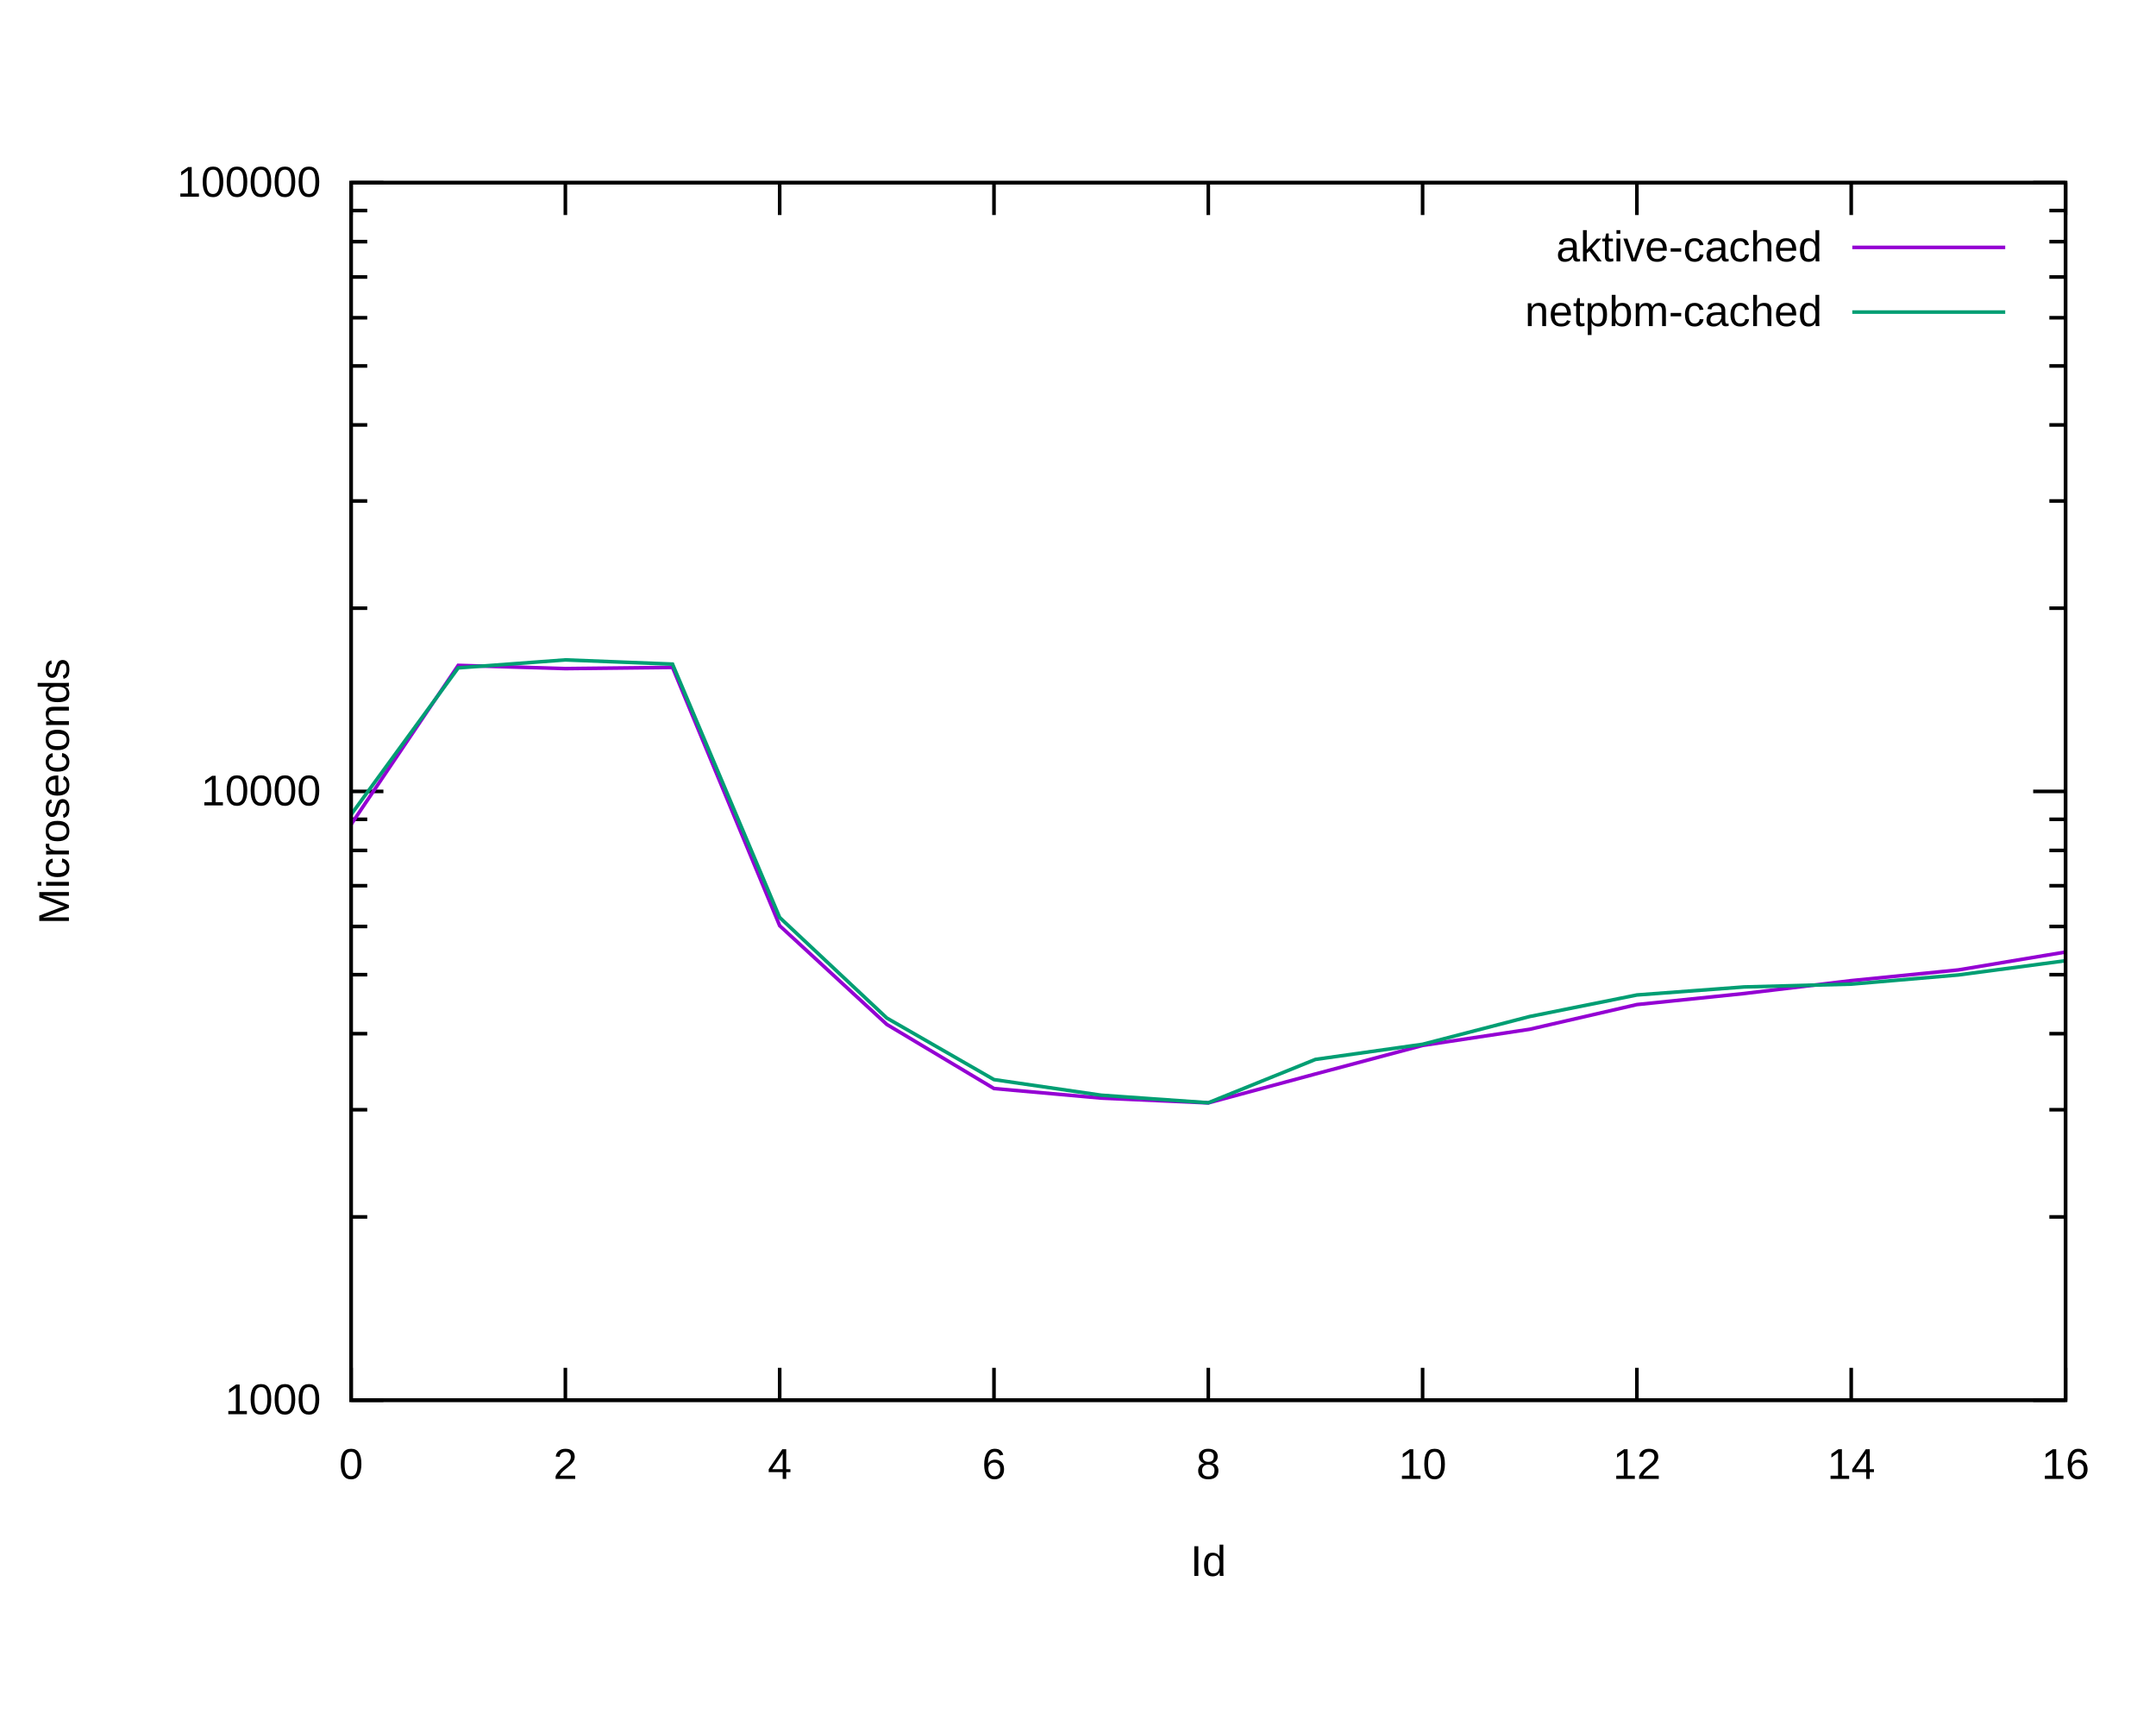
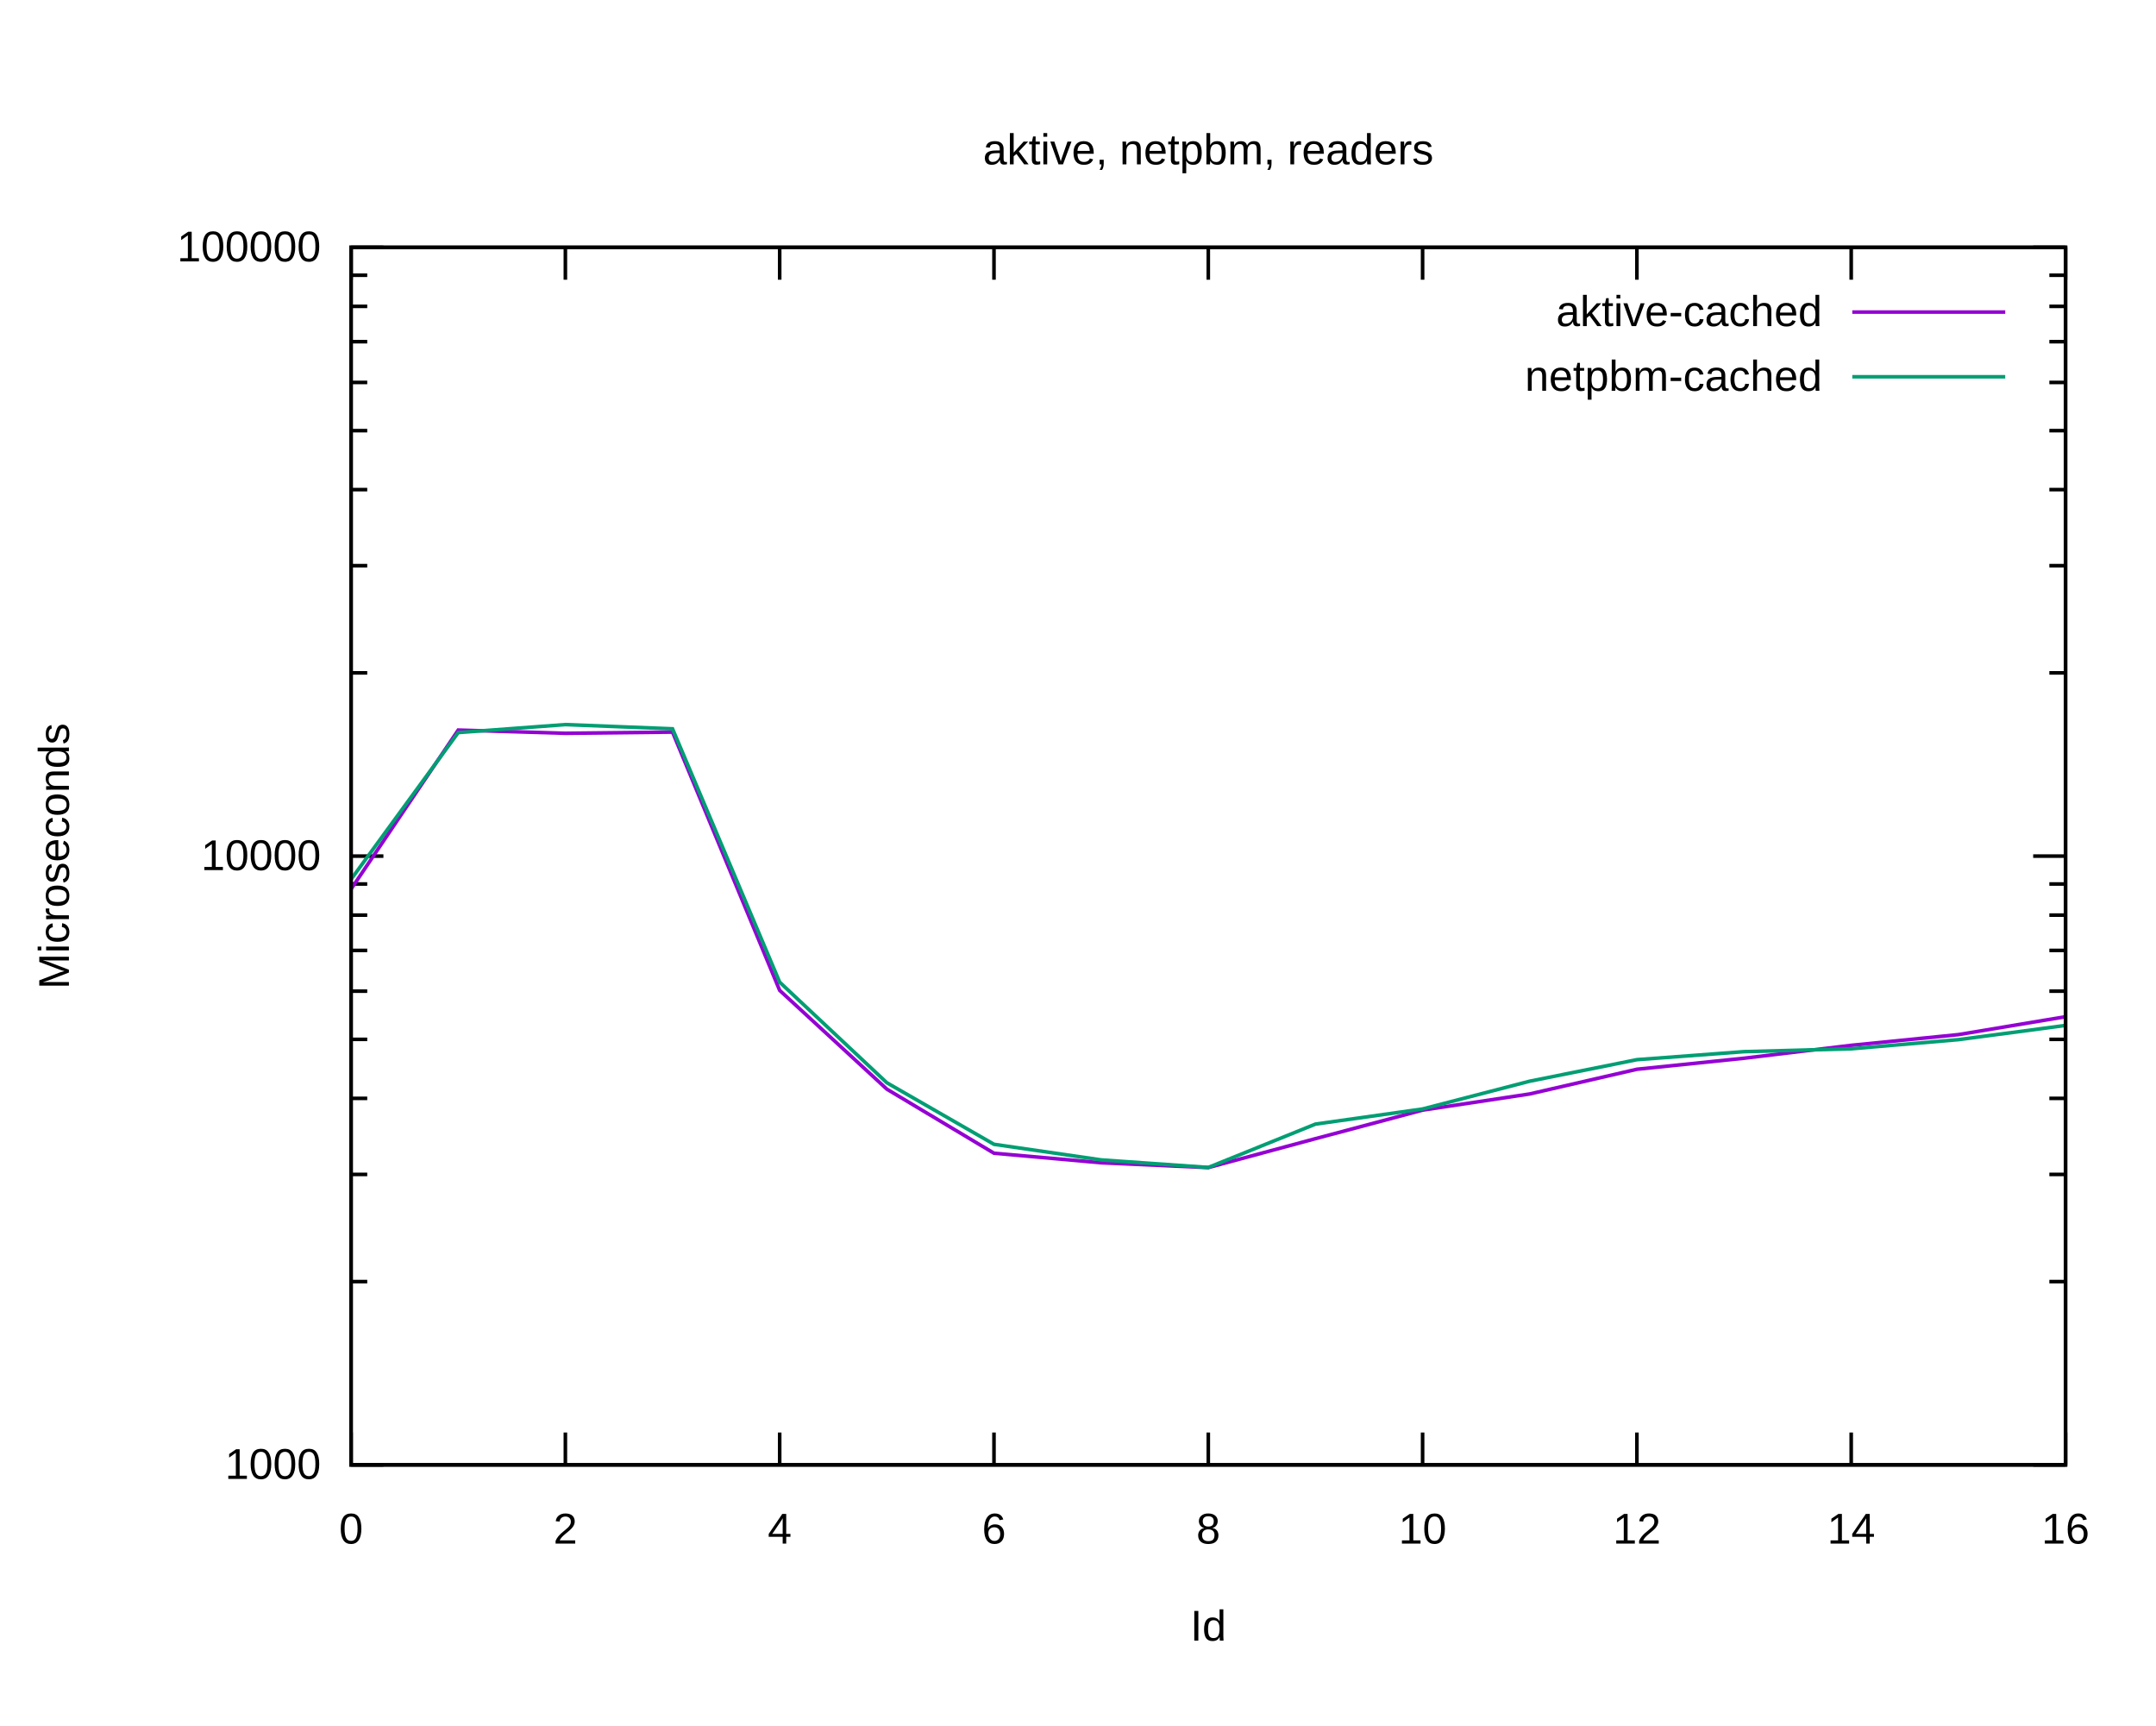
<svg xmlns="http://www.w3.org/2000/svg" xmlns:xlink="http://www.w3.org/1999/xlink" viewBox="0 0 600 480">
  <g id="gnuplot_canvas">
    <rect x="0" y="0" width="600" height="480" fill="none" />
    <defs>
      <circle id="gpDot" r="0.5" stroke-width="0.5" stroke="currentColor" />
      <path id="gpPt0" stroke-width="0.222" stroke="currentColor" d="M-1,0 h2 M0,-1 v2" />
      <path id="gpPt1" stroke-width="0.222" stroke="currentColor" d="M-1,-1 L1,1 M1,-1 L-1,1" />
      <path id="gpPt2" stroke-width="0.222" stroke="currentColor" d="M-1,0 L1,0 M0,-1 L0,1 M-1,-1 L1,1 M-1,1 L1,-1" />
      <rect id="gpPt3" stroke-width="0.222" stroke="currentColor" x="-1" y="-1" width="2" height="2" />
      <rect id="gpPt4" stroke-width="0.222" stroke="currentColor" fill="currentColor" x="-1" y="-1" width="2" height="2" />
      <circle id="gpPt5" stroke-width="0.222" stroke="currentColor" cx="0" cy="0" r="1" />
      <use xlink:href="#gpPt5" id="gpPt6" fill="currentColor" stroke="none" />
      <path id="gpPt7" stroke-width="0.222" stroke="currentColor" d="M0,-1.33 L-1.33,0.67 L1.33,0.67 z" />
      <use xlink:href="#gpPt7" id="gpPt8" fill="currentColor" stroke="none" />
      <use xlink:href="#gpPt7" id="gpPt9" stroke="currentColor" transform="rotate(180)" />
      <use xlink:href="#gpPt9" id="gpPt10" fill="currentColor" stroke="none" />
      <use xlink:href="#gpPt3" id="gpPt11" stroke="currentColor" transform="rotate(45)" />
      <use xlink:href="#gpPt11" id="gpPt12" fill="currentColor" stroke="none" />
      <path id="gpPt13" stroke-width="0.222" stroke="currentColor" d="M0,1.330 L1.265,0.411 L0.782,-1.067 L-0.782,-1.076 L-1.265,0.411 z" />
      <use xlink:href="#gpPt13" id="gpPt14" fill="currentColor" stroke="none" />
      <filter id="textbox" filterUnits="objectBoundingBox" x="0" y="0" height="1" width="1">
        <feFlood flood-color="white" flood-opacity="1" result="bgnd" />
        <feComposite in="SourceGraphic" in2="bgnd" operator="atop" />
      </filter>
      <filter id="greybox" filterUnits="objectBoundingBox" x="0" y="0" height="1" width="1">
        <feFlood flood-color="lightgrey" flood-opacity="1" result="grey" />
        <feComposite in="SourceGraphic" in2="grey" operator="atop" />
      </filter>
    </defs>
    <g fill="none" color="white" stroke="currentColor" stroke-width="1.00" stroke-linecap="butt" stroke-linejoin="miter">
</g>
    <g fill="none" color="black" stroke="currentColor" stroke-width="1.00" stroke-linecap="butt" stroke-linejoin="miter">
-       <path stroke="black" d="M97.70,389.58 L106.70,389.58 M574.82,389.58 L565.82,389.58  " />
-       <g transform="translate(89.31,393.48)" stroke="none" fill="black" font-family="Arial" font-size="12.00" text-anchor="end">
+       <path stroke="black" d="M97.70,407.58 L106.70,407.58 M574.82,407.58 L565.82,407.58  " />
+       <g transform="translate(89.31,411.48)" stroke="none" fill="black" font-family="Arial" font-size="12.00" text-anchor="end">
        <text>
          <tspan font-family="Arial"> 1000</tspan>
        </text>
      </g>
    </g>
    <g fill="none" color="black" stroke="currentColor" stroke-width="1.00" stroke-linecap="butt" stroke-linejoin="miter">
-       <path stroke="black" d="M97.70,338.59 L102.20,338.59 M574.82,338.59 L570.32,338.59 M97.70,308.77 L102.20,308.77 M574.82,308.77 L570.32,308.77   M97.70,287.61 L102.20,287.61 M574.82,287.61 L570.32,287.61 M97.70,271.19 L102.20,271.19 M574.82,271.19 L570.32,271.19   M97.70,257.78 L102.20,257.78 M574.82,257.78 L570.32,257.78 M97.70,246.44 L102.20,246.44 M574.82,246.44 L570.32,246.44   M97.70,236.62 L102.20,236.62 M574.82,236.62 L570.32,236.62 M97.70,227.96 L102.20,227.96 M574.82,227.96 L570.32,227.96   M97.70,220.20 L106.70,220.20 M574.82,220.20 L565.82,220.20  " />
-       <g transform="translate(89.31,224.10)" stroke="none" fill="black" font-family="Arial" font-size="12.00" text-anchor="end">
+       <path stroke="black" d="M97.70,356.59 L102.20,356.59 M574.82,356.59 L570.32,356.59 M97.70,326.77 L102.20,326.77 M574.82,326.77 L570.32,326.77   M97.70,305.61 L102.20,305.61 M574.82,305.61 L570.32,305.61 M97.70,289.19 L102.20,289.19 M574.82,289.19 L570.32,289.19   M97.70,275.78 L102.20,275.78 M574.82,275.78 L570.32,275.78 M97.70,264.44 L102.20,264.44 M574.82,264.44 L570.32,264.44   M97.70,254.62 L102.20,254.62 M574.82,254.62 L570.32,254.62 M97.70,245.96 L102.20,245.96 M574.82,245.96 L570.32,245.96   M97.70,238.20 L106.70,238.20 M574.82,238.20 L565.82,238.20  " />
+       <g transform="translate(89.31,242.10)" stroke="none" fill="black" font-family="Arial" font-size="12.00" text-anchor="end">
        <text>
          <tspan font-family="Arial"> 10000</tspan>
        </text>
      </g>
    </g>
    <g fill="none" color="black" stroke="currentColor" stroke-width="1.00" stroke-linecap="butt" stroke-linejoin="miter">
-       <path stroke="black" d="M97.70,169.22 L102.20,169.22 M574.82,169.22 L570.32,169.22 M97.70,139.39 L102.20,139.39 M574.82,139.39 L570.32,139.39   M97.70,118.23 L102.20,118.23 M574.82,118.23 L570.32,118.23 M97.70,101.82 L102.20,101.82 M574.82,101.82 L570.32,101.82   M97.70,88.41 L102.20,88.41 M574.82,88.41 L570.32,88.41 M97.70,77.07 L102.20,77.07 M574.82,77.07 L570.32,77.07   M97.70,67.24 L102.20,67.24 M574.82,67.24 L570.32,67.24 M97.70,58.58 L102.20,58.58 M574.82,58.58 L570.32,58.58   M97.70,50.83 L106.70,50.83 M574.82,50.83 L565.82,50.83  " />
-       <g transform="translate(89.31,54.73)" stroke="none" fill="black" font-family="Arial" font-size="12.00" text-anchor="end">
+       <path stroke="black" d="M97.70,187.22 L102.20,187.22 M574.82,187.22 L570.32,187.22 M97.70,157.39 L102.20,157.39 M574.82,157.39 L570.32,157.39   M97.70,136.23 L102.20,136.23 M574.82,136.23 L570.32,136.23 M97.70,119.82 L102.20,119.82 M574.82,119.82 L570.32,119.82   M97.70,106.41 L102.20,106.41 M574.82,106.41 L570.32,106.41 M97.70,95.07 L102.20,95.07 M574.82,95.07 L570.32,95.07   M97.70,85.24 L102.20,85.24 M574.82,85.24 L570.32,85.24 M97.70,76.58 L102.20,76.58 M574.82,76.58 L570.32,76.58   M97.70,68.83 L106.70,68.83 M574.82,68.83 L565.82,68.83  " />
+       <g transform="translate(89.31,72.73)" stroke="none" fill="black" font-family="Arial" font-size="12.00" text-anchor="end">
        <text>
          <tspan font-family="Arial"> 100000</tspan>
        </text>
      </g>
    </g>
    <g fill="none" color="black" stroke="currentColor" stroke-width="1.00" stroke-linecap="butt" stroke-linejoin="miter">
-       <path stroke="black" d="M97.70,389.58 L97.70,380.58 M97.70,50.83 L97.70,59.83  " />
-       <g transform="translate(97.70,411.48)" stroke="none" fill="black" font-family="Arial" font-size="12.00" text-anchor="middle">
+       <path stroke="black" d="M97.70,407.58 L97.70,398.58 M97.70,68.83 L97.70,77.83  " />
+       <g transform="translate(97.70,429.48)" stroke="none" fill="black" font-family="Arial" font-size="12.00" text-anchor="middle">
        <text>
          <tspan font-family="Arial"> 0</tspan>
        </text>
      </g>
    </g>
    <g fill="none" color="black" stroke="currentColor" stroke-width="1.00" stroke-linecap="butt" stroke-linejoin="miter">
-       <path stroke="black" d="M157.34,389.58 L157.34,380.58 M157.34,50.83 L157.34,59.83  " />
-       <g transform="translate(157.34,411.48)" stroke="none" fill="black" font-family="Arial" font-size="12.00" text-anchor="middle">
+       <path stroke="black" d="M157.34,407.58 L157.34,398.58 M157.34,68.83 L157.34,77.83  " />
+       <g transform="translate(157.34,429.48)" stroke="none" fill="black" font-family="Arial" font-size="12.00" text-anchor="middle">
        <text>
          <tspan font-family="Arial"> 2</tspan>
        </text>
      </g>
    </g>
    <g fill="none" color="black" stroke="currentColor" stroke-width="1.00" stroke-linecap="butt" stroke-linejoin="miter">
-       <path stroke="black" d="M216.98,389.58 L216.98,380.58 M216.98,50.83 L216.98,59.83  " />
-       <g transform="translate(216.98,411.48)" stroke="none" fill="black" font-family="Arial" font-size="12.00" text-anchor="middle">
+       <path stroke="black" d="M216.98,407.58 L216.98,398.58 M216.98,68.83 L216.98,77.83  " />
+       <g transform="translate(216.98,429.48)" stroke="none" fill="black" font-family="Arial" font-size="12.00" text-anchor="middle">
        <text>
          <tspan font-family="Arial"> 4</tspan>
        </text>
      </g>
    </g>
    <g fill="none" color="black" stroke="currentColor" stroke-width="1.00" stroke-linecap="butt" stroke-linejoin="miter">
-       <path stroke="black" d="M276.62,389.58 L276.62,380.58 M276.62,50.83 L276.62,59.83  " />
-       <g transform="translate(276.62,411.48)" stroke="none" fill="black" font-family="Arial" font-size="12.00" text-anchor="middle">
+       <path stroke="black" d="M276.62,407.58 L276.62,398.58 M276.62,68.83 L276.62,77.83  " />
+       <g transform="translate(276.62,429.48)" stroke="none" fill="black" font-family="Arial" font-size="12.00" text-anchor="middle">
        <text>
          <tspan font-family="Arial"> 6</tspan>
        </text>
      </g>
    </g>
    <g fill="none" color="black" stroke="currentColor" stroke-width="1.00" stroke-linecap="butt" stroke-linejoin="miter">
-       <path stroke="black" d="M336.26,389.58 L336.26,380.58 M336.26,50.83 L336.26,59.83  " />
-       <g transform="translate(336.26,411.48)" stroke="none" fill="black" font-family="Arial" font-size="12.00" text-anchor="middle">
+       <path stroke="black" d="M336.26,407.58 L336.26,398.58 M336.26,68.83 L336.26,77.83  " />
+       <g transform="translate(336.26,429.48)" stroke="none" fill="black" font-family="Arial" font-size="12.00" text-anchor="middle">
        <text>
          <tspan font-family="Arial"> 8</tspan>
        </text>
      </g>
    </g>
    <g fill="none" color="black" stroke="currentColor" stroke-width="1.00" stroke-linecap="butt" stroke-linejoin="miter">
-       <path stroke="black" d="M395.90,389.58 L395.90,380.58 M395.90,50.83 L395.90,59.83  " />
-       <g transform="translate(395.90,411.48)" stroke="none" fill="black" font-family="Arial" font-size="12.00" text-anchor="middle">
+       <path stroke="black" d="M395.90,407.58 L395.90,398.58 M395.90,68.83 L395.90,77.83  " />
+       <g transform="translate(395.90,429.48)" stroke="none" fill="black" font-family="Arial" font-size="12.00" text-anchor="middle">
        <text>
          <tspan font-family="Arial"> 10</tspan>
        </text>
      </g>
    </g>
    <g fill="none" color="black" stroke="currentColor" stroke-width="1.00" stroke-linecap="butt" stroke-linejoin="miter">
-       <path stroke="black" d="M455.54,389.58 L455.54,380.58 M455.54,50.83 L455.54,59.83  " />
-       <g transform="translate(455.54,411.48)" stroke="none" fill="black" font-family="Arial" font-size="12.00" text-anchor="middle">
+       <path stroke="black" d="M455.54,407.58 L455.54,398.58 M455.54,68.83 L455.54,77.83  " />
+       <g transform="translate(455.54,429.48)" stroke="none" fill="black" font-family="Arial" font-size="12.00" text-anchor="middle">
        <text>
          <tspan font-family="Arial"> 12</tspan>
        </text>
      </g>
    </g>
    <g fill="none" color="black" stroke="currentColor" stroke-width="1.00" stroke-linecap="butt" stroke-linejoin="miter">
-       <path stroke="black" d="M515.18,389.58 L515.18,380.58 M515.18,50.83 L515.18,59.83  " />
-       <g transform="translate(515.18,411.48)" stroke="none" fill="black" font-family="Arial" font-size="12.00" text-anchor="middle">
+       <path stroke="black" d="M515.18,407.58 L515.18,398.58 M515.18,68.83 L515.18,77.83  " />
+       <g transform="translate(515.18,429.48)" stroke="none" fill="black" font-family="Arial" font-size="12.00" text-anchor="middle">
        <text>
          <tspan font-family="Arial"> 14</tspan>
        </text>
      </g>
    </g>
    <g fill="none" color="black" stroke="currentColor" stroke-width="1.00" stroke-linecap="butt" stroke-linejoin="miter">
-       <path stroke="black" d="M574.82,389.58 L574.82,380.58 M574.82,50.83 L574.82,59.83  " />
-       <g transform="translate(574.82,411.48)" stroke="none" fill="black" font-family="Arial" font-size="12.00" text-anchor="middle">
+       <path stroke="black" d="M574.82,407.58 L574.82,398.58 M574.82,68.83 L574.82,77.83  " />
+       <g transform="translate(574.82,429.48)" stroke="none" fill="black" font-family="Arial" font-size="12.00" text-anchor="middle">
        <text>
          <tspan font-family="Arial"> 16</tspan>
        </text>
      </g>
    </g>
    <g fill="none" color="black" stroke="currentColor" stroke-width="1.00" stroke-linecap="butt" stroke-linejoin="miter">
</g>
    <g fill="none" color="black" stroke="currentColor" stroke-width="1.00" stroke-linecap="butt" stroke-linejoin="miter">
-       <path stroke="black" d="M97.70,50.83 L97.70,389.58 L574.82,389.58 L574.82,50.83 L97.70,50.83 Z  " />
+       <path stroke="black" d="M97.70,68.83 L97.70,407.58 L574.82,407.58 L574.82,68.83 L97.70,68.83 Z  " />
    </g>
    <g fill="none" color="black" stroke="currentColor" stroke-width="1.00" stroke-linecap="butt" stroke-linejoin="miter">
-       <g transform="translate(19.18,220.21) rotate(270)" stroke="none" fill="black" font-family="Arial" font-size="12.00" text-anchor="middle">
+       <g transform="translate(19.18,238.21) rotate(270)" stroke="none" fill="black" font-family="Arial" font-size="12.00" text-anchor="middle">
        <text>
          <tspan font-family="Arial">Microseconds</tspan>
        </text>
      </g>
    </g>
    <g fill="none" color="black" stroke="currentColor" stroke-width="1.00" stroke-linecap="butt" stroke-linejoin="miter">
-       <g transform="translate(336.26,438.48)" stroke="none" fill="black" font-family="Arial" font-size="12.00" text-anchor="middle">
+       <g transform="translate(336.26,456.48)" stroke="none" fill="black" font-family="Arial" font-size="12.00" text-anchor="middle">
        <text>
          <tspan font-family="Arial">Id</tspan>
        </text>
      </g>
    </g>
    <g fill="none" color="black" stroke="currentColor" stroke-width="1.00" stroke-linecap="butt" stroke-linejoin="miter">
</g>
    <g id="gnuplot_plot_1">
      <g fill="none" color="black" stroke="currentColor" stroke-width="1.00" stroke-linecap="butt" stroke-linejoin="miter">
-         <g transform="translate(507.09,72.73)" stroke="none" fill="black" font-family="Arial" font-size="12.00" text-anchor="end">
+         <g transform="translate(507.09,90.73)" stroke="none" fill="black" font-family="Arial" font-size="12.00" text-anchor="end">
          <text>
            <tspan font-family="Arial">aktive-cached</tspan>
          </text>
        </g>
      </g>
      <g fill="none" color="black" stroke="currentColor" stroke-width="1.00" stroke-linecap="butt" stroke-linejoin="miter">
-         <path stroke="rgb(148,   0, 211)" d="M515.48,68.83 L558.04,68.83 M97.70,229.39 L127.52,185.13 L157.34,186.03 L187.16,185.70 L216.98,257.57 L246.80,285.04   L276.62,302.87 L306.44,305.53 L336.26,306.87 L366.08,298.82 L395.90,290.88 L425.72,286.38 L455.54,279.51 L485.36,276.44   L515.18,272.85 L545.00,269.87 L574.82,264.89  " />
+         <path stroke="rgb(148,   0, 211)" d="M515.48,86.83 L558.04,86.83 M97.70,247.39 L127.52,203.13 L157.34,204.03 L187.16,203.70 L216.98,275.57 L246.80,303.04   L276.62,320.87 L306.44,323.53 L336.26,324.87 L366.08,316.82 L395.90,308.88 L425.72,304.38 L455.54,297.51 L485.36,294.44   L515.18,290.85 L545.00,287.87 L574.82,282.89  " />
      </g>
    </g>
    <g id="gnuplot_plot_2">
      <g fill="none" color="black" stroke="currentColor" stroke-width="1.00" stroke-linecap="butt" stroke-linejoin="miter">
-         <g transform="translate(507.09,90.73)" stroke="none" fill="black" font-family="Arial" font-size="12.00" text-anchor="end">
+         <g transform="translate(507.09,108.73)" stroke="none" fill="black" font-family="Arial" font-size="12.00" text-anchor="end">
          <text>
            <tspan font-family="Arial">netpbm-cached</tspan>
          </text>
        </g>
      </g>
      <g fill="none" color="black" stroke="currentColor" stroke-width="1.00" stroke-linecap="butt" stroke-linejoin="miter">
-         <path stroke="rgb(  0, 158, 115)" d="M515.48,86.83 L558.04,86.83 M97.70,226.66 L127.52,185.83 L157.34,183.61 L187.16,184.78 L216.98,255.28 L246.80,283.26   L276.62,300.39 L306.44,304.73 L336.26,306.83 L366.08,294.77 L395.90,290.56 L425.72,282.83 L455.54,276.84 L485.36,274.61   L515.18,273.82 L545.00,271.27 L574.82,267.31  " />
+         <path stroke="rgb(  0, 158, 115)" d="M515.48,104.83 L558.04,104.83 M97.70,244.66 L127.52,203.83 L157.34,201.61 L187.16,202.78 L216.98,273.28 L246.80,301.26   L276.62,318.39 L306.44,322.73 L336.26,324.83 L366.08,312.77 L395.90,308.56 L425.72,300.83 L455.54,294.84 L485.36,292.61   L515.18,291.82 L545.00,289.27 L574.82,285.31  " />
      </g>
    </g>
    <g fill="none" color="white" stroke="rgb(  0, 158, 115)" stroke-width="2.00" stroke-linecap="butt" stroke-linejoin="miter">
</g>
    <g fill="none" color="black" stroke="currentColor" stroke-width="2.00" stroke-linecap="butt" stroke-linejoin="miter">
</g>
    <g fill="none" color="black" stroke="black" stroke-width="1.00" stroke-linecap="butt" stroke-linejoin="miter">
</g>
    <g fill="none" color="black" stroke="currentColor" stroke-width="1.00" stroke-linecap="butt" stroke-linejoin="miter">
-       <path stroke="black" d="M97.70,50.83 L97.70,389.58 L574.82,389.58 L574.82,50.83 L97.70,50.83 Z  " />
+       <path stroke="black" d="M97.70,68.83 L97.70,407.58 L574.82,407.58 L574.82,68.83 L97.70,68.83 Z  " />
+     </g>
+     <g fill="none" color="black" stroke="currentColor" stroke-width="1.00" stroke-linecap="butt" stroke-linejoin="miter">
+       <g transform="translate(336.26,45.73)" stroke="none" fill="black" font-family="Arial" font-size="12.00" text-anchor="middle">
+         <text>
+           <tspan font-family="Arial">aktive, netpbm, readers</tspan>
+         </text>
+       </g>
    </g>
    <g fill="none" color="black" stroke="currentColor" stroke-width="1.00" stroke-linecap="butt" stroke-linejoin="miter">
</g>
  </g>
</svg>
